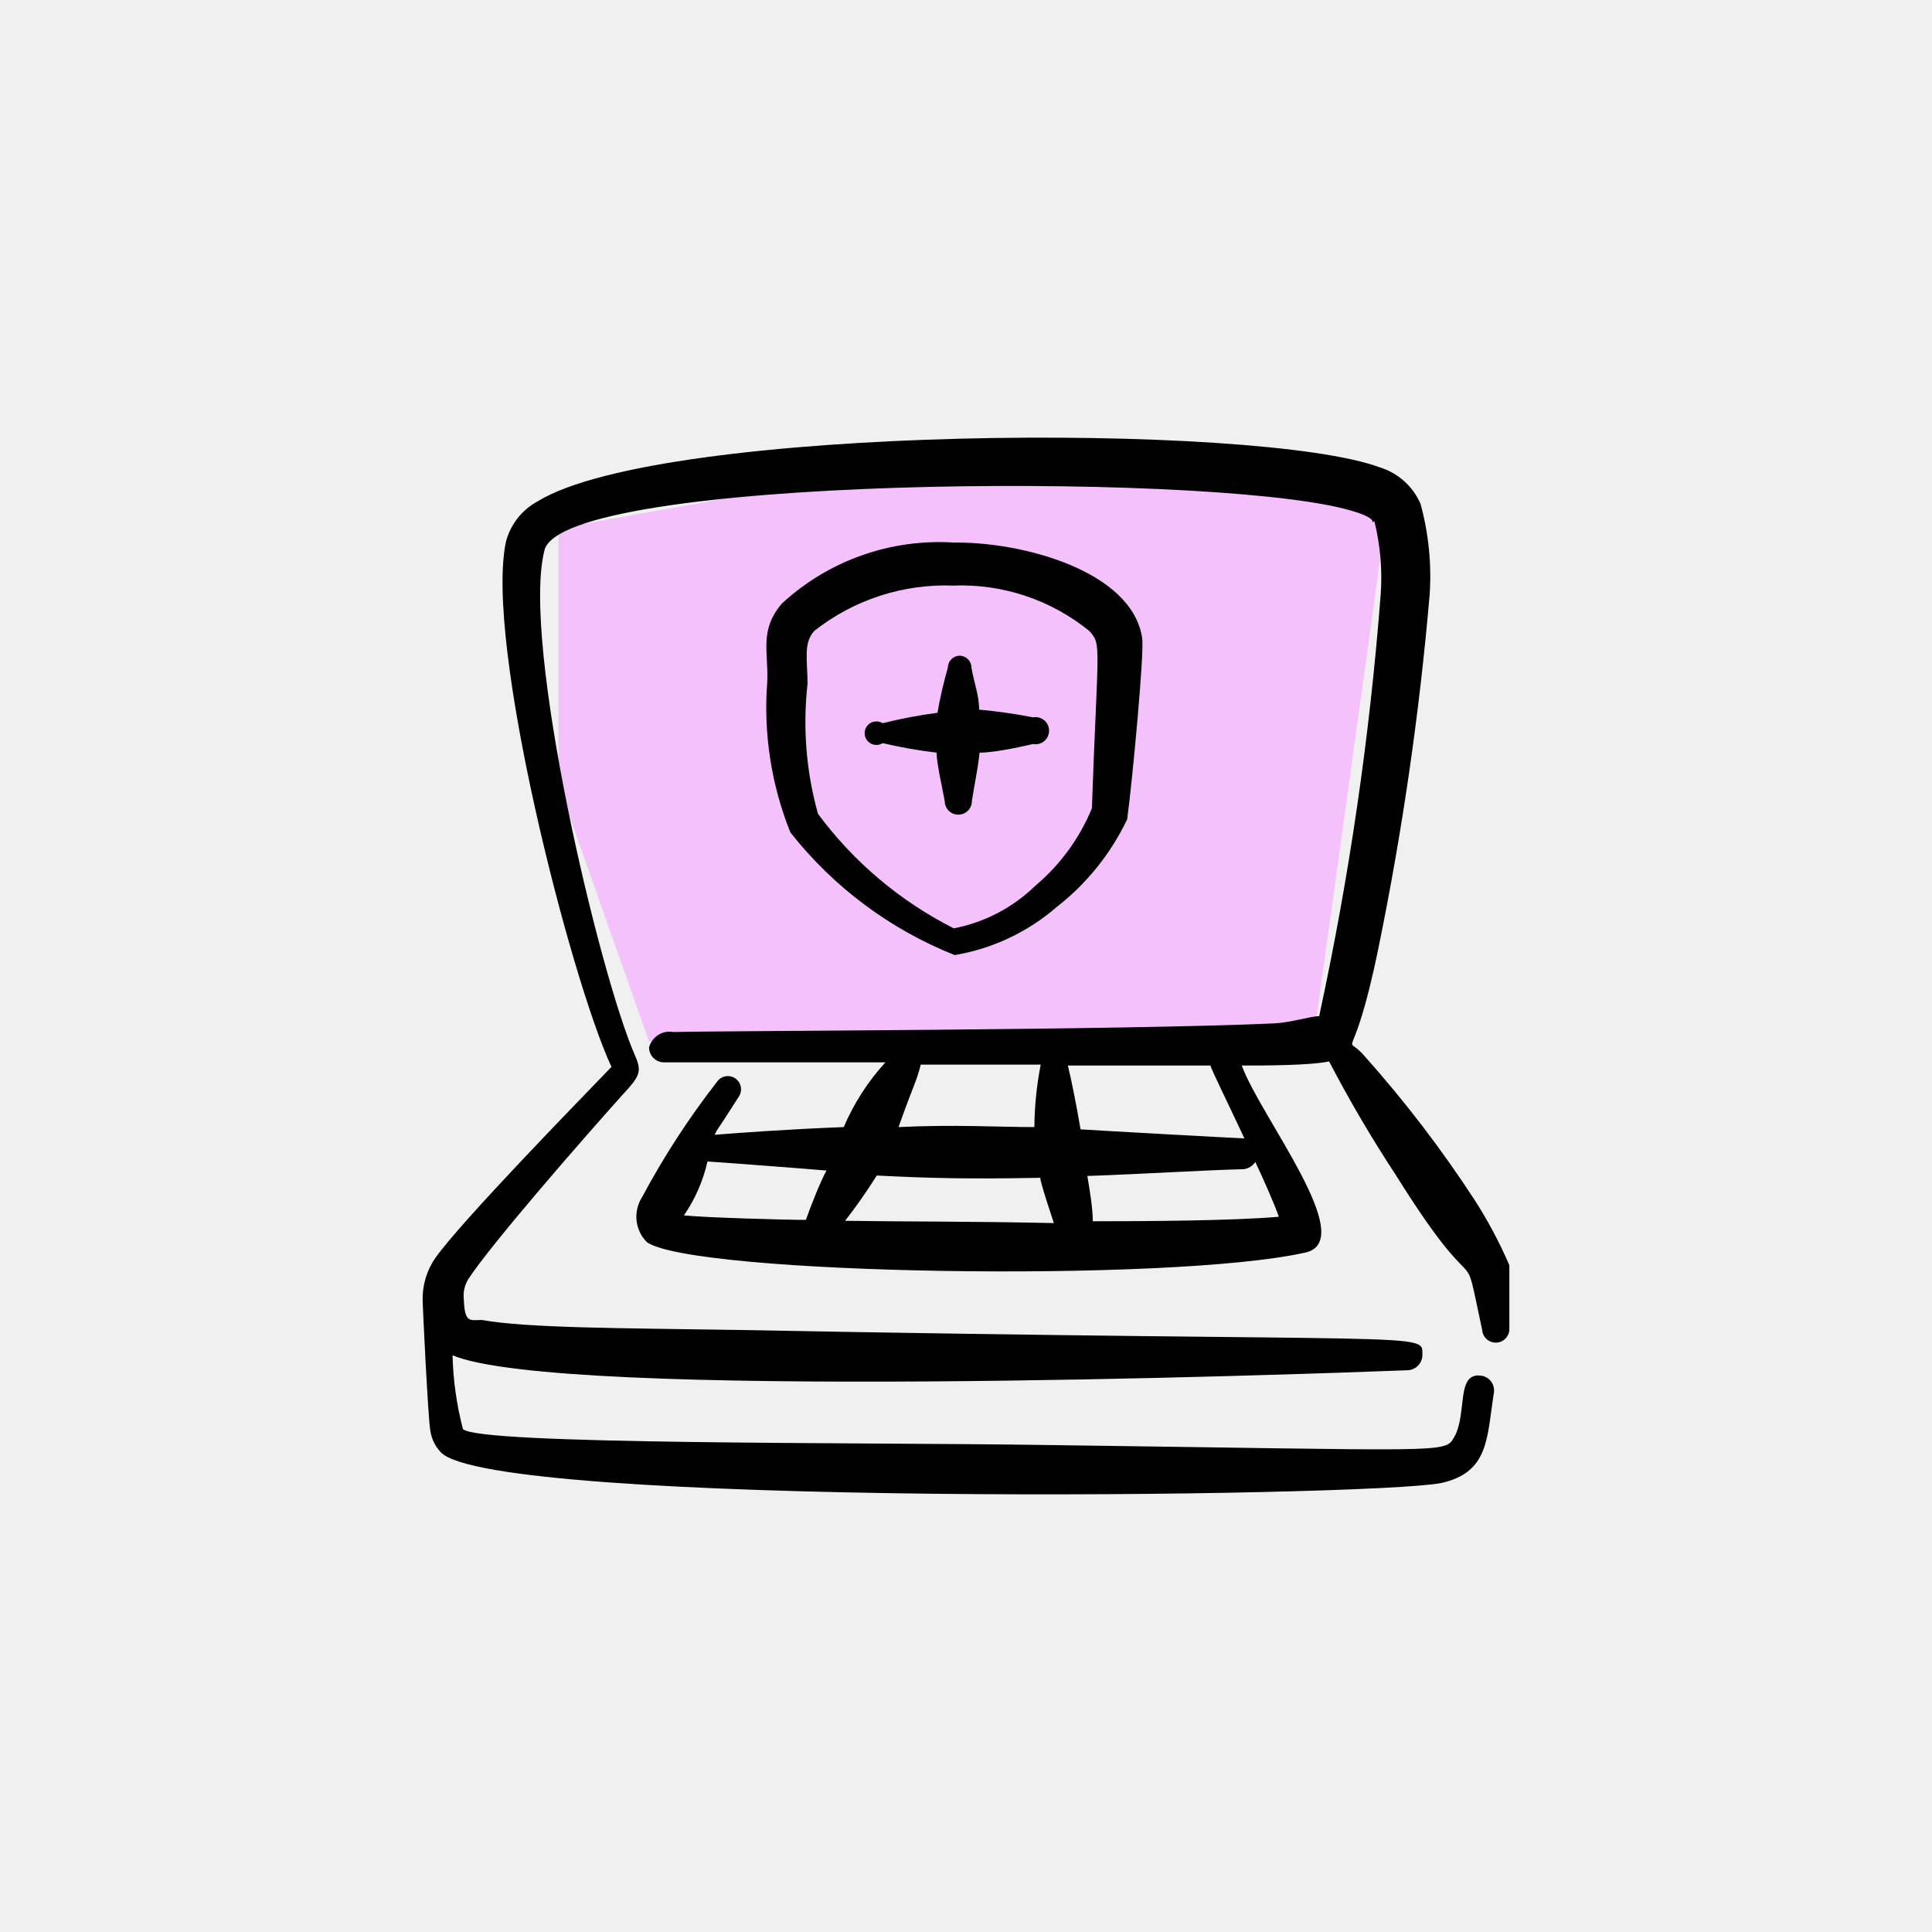
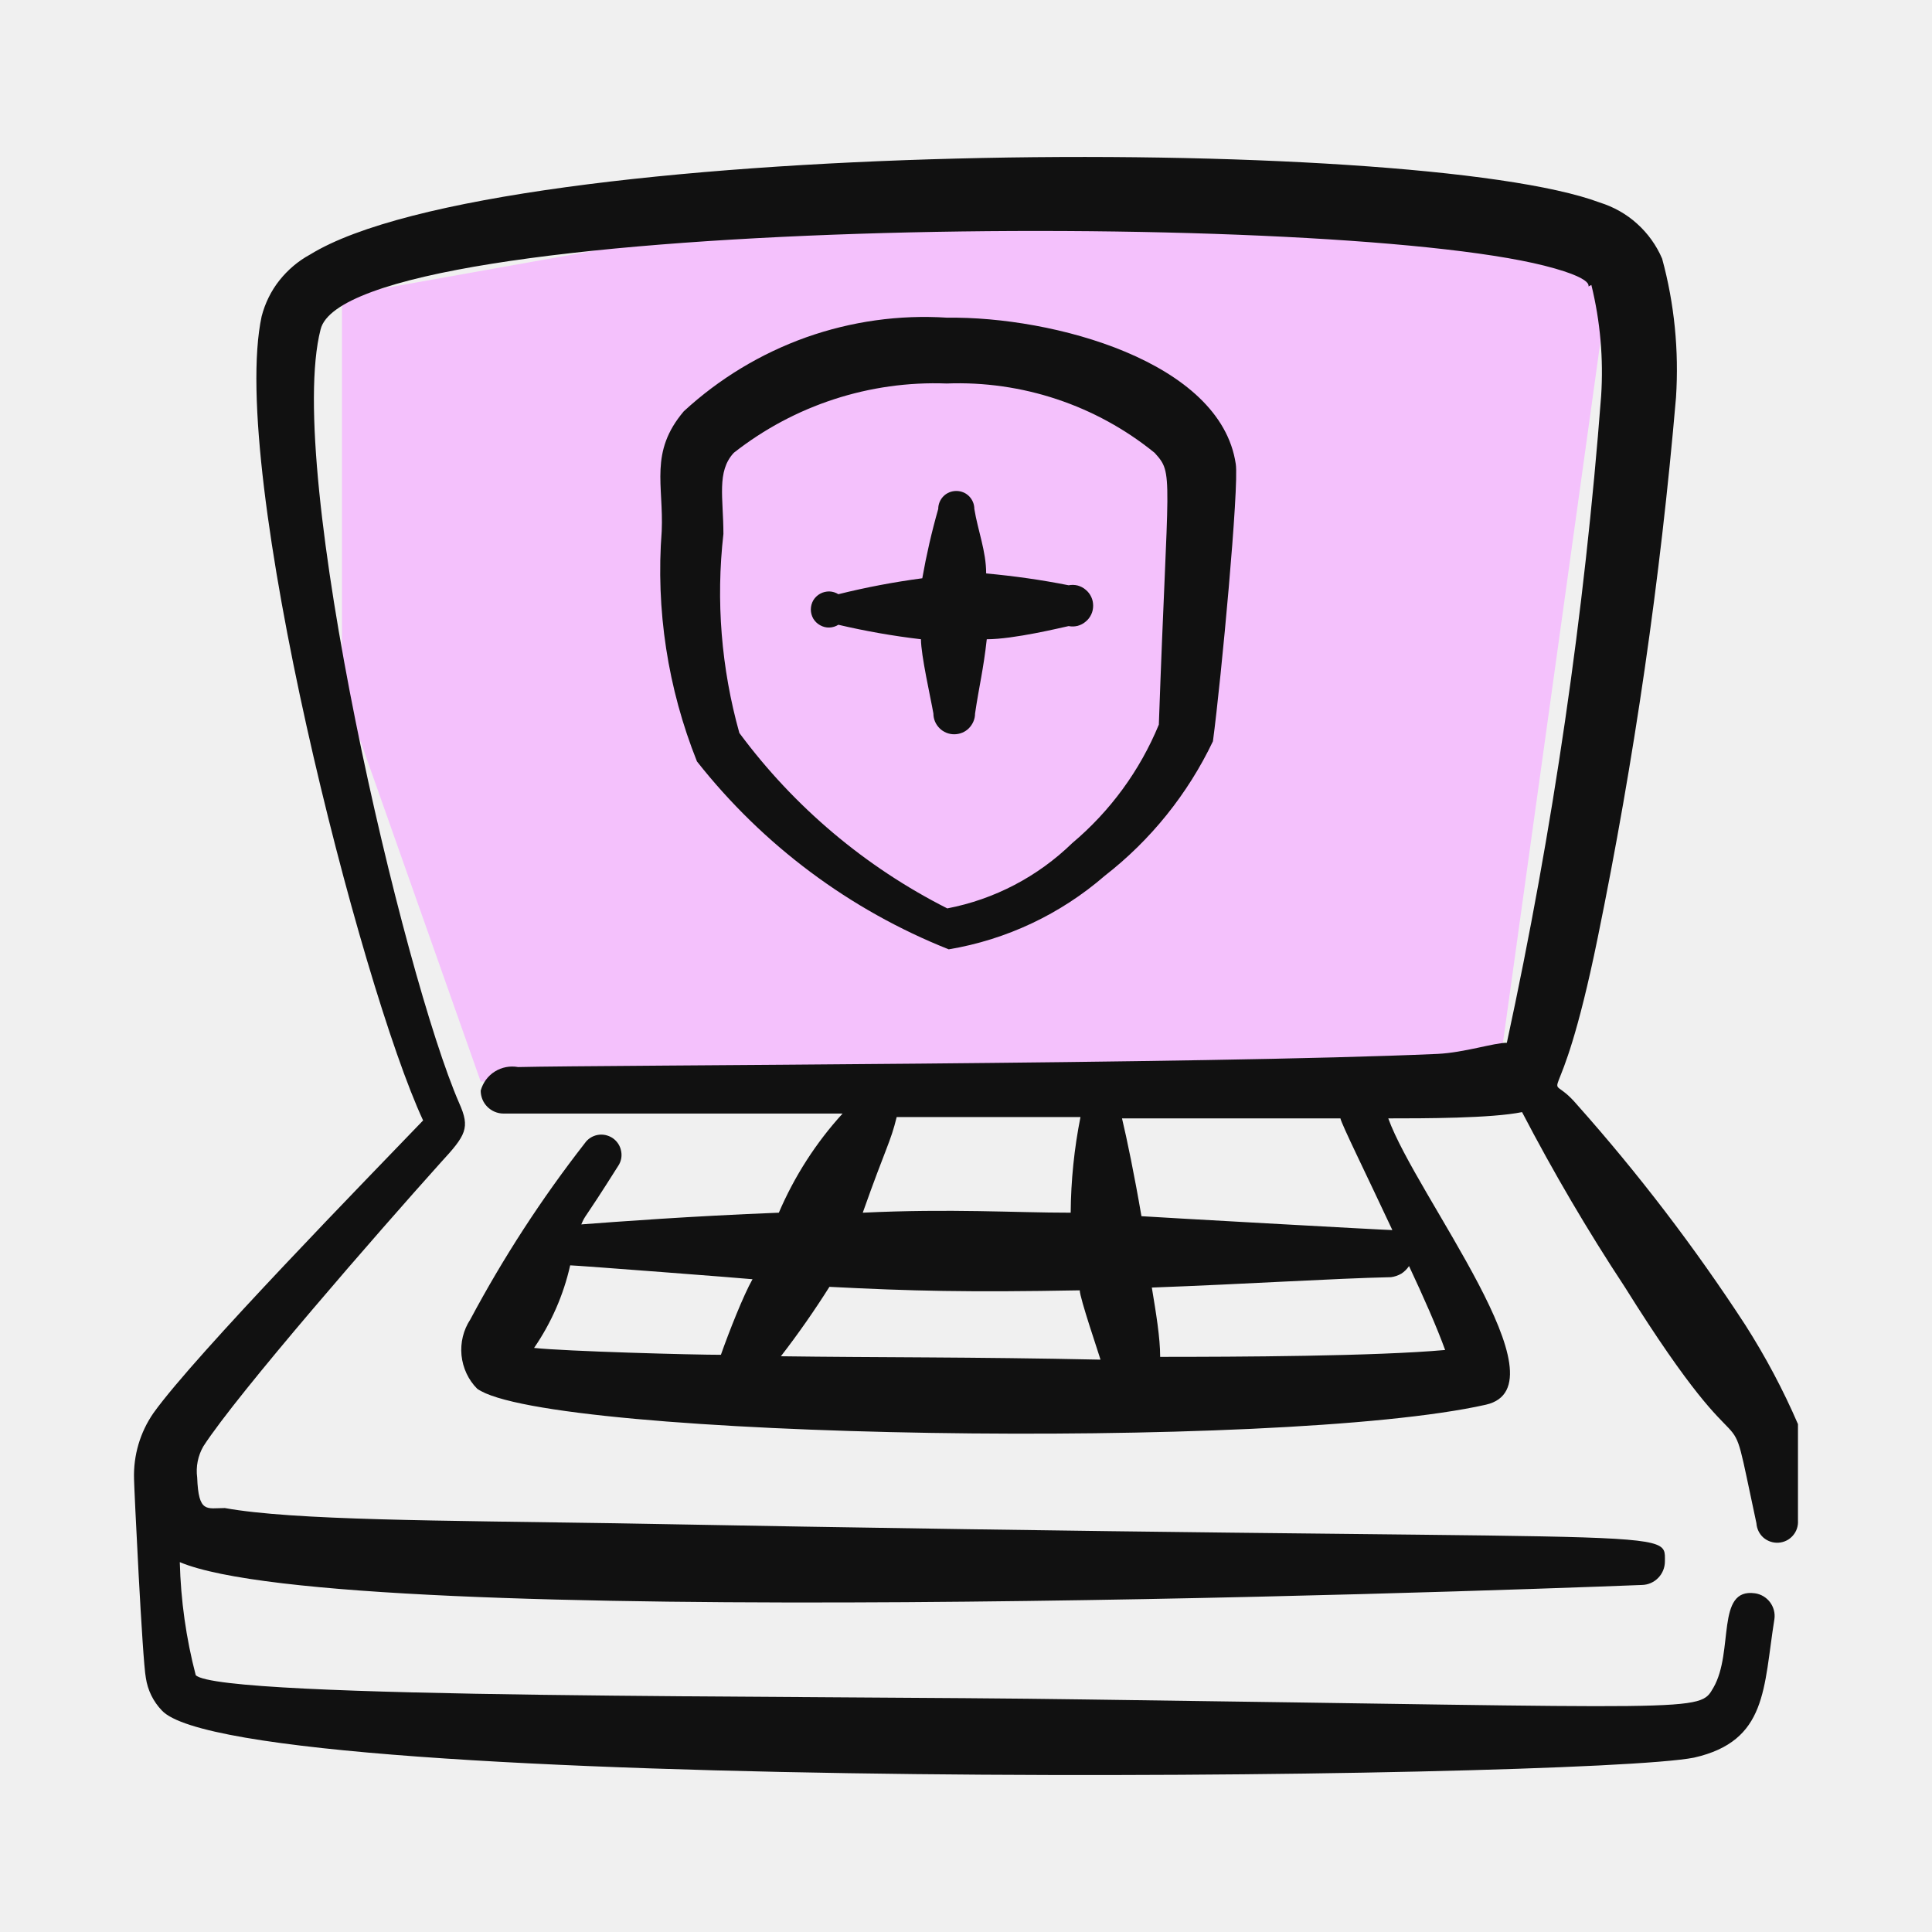
- <svg xmlns="http://www.w3.org/2000/svg" width="64" height="64" viewBox="0 0 64 64" fill="none">
-   <path d="M43.5 34.5H21.5L18.5 26V17.5L32.5 15L46 16.5L43.5 34.5Z" fill="#F4C1FC" />
-   <g clip-path="url(#clip0_9373_418523)">
-     <path d="M49.999 41.911C49.678 41.166 49.296 40.449 48.859 39.766C47.766 38.087 46.547 36.492 45.214 34.997C44.449 34.097 44.794 35.657 45.664 31.397C46.456 27.533 47.022 23.627 47.359 19.698C47.427 18.688 47.325 17.674 47.059 16.698C46.936 16.409 46.751 16.151 46.518 15.941C46.285 15.732 46.009 15.575 45.709 15.483C41.705 13.983 21.921 14.073 17.811 16.608C17.554 16.746 17.328 16.936 17.147 17.166C16.967 17.396 16.835 17.66 16.761 17.943C16.041 21.272 18.906 32.447 20.256 35.342C19.146 36.496 15.321 40.411 14.421 41.671C14.132 42.089 13.985 42.588 14.001 43.096C14.001 43.246 14.181 47.026 14.256 47.401C14.296 47.666 14.417 47.912 14.601 48.106C16.281 49.936 45.319 49.606 47.749 49.126C49.339 48.766 49.249 47.626 49.489 46.126C49.506 45.997 49.472 45.866 49.393 45.762C49.315 45.658 49.198 45.59 49.069 45.571C48.214 45.451 48.619 46.831 48.169 47.611C47.854 48.151 48.064 48.046 34.55 47.866C28.4 47.776 15.861 47.866 15.336 47.341C15.127 46.542 15.011 45.722 14.991 44.896C18.546 46.396 42.769 45.541 46.624 45.391C46.757 45.387 46.883 45.332 46.975 45.236C47.068 45.141 47.119 45.014 47.119 44.881C47.119 44.101 47.569 44.491 24.411 44.056C20.631 43.996 17.451 43.996 15.966 43.726C15.576 43.726 15.396 43.846 15.366 43.066C15.335 42.832 15.383 42.595 15.501 42.391C16.236 41.251 19.311 37.726 20.631 36.257C21.186 35.657 21.276 35.507 21.036 34.967C19.836 32.222 17.256 21.257 18.036 18.228C18.636 15.783 39.62 15.618 44.509 16.848C45.874 17.193 45.304 17.373 45.529 17.268C45.723 18.052 45.794 18.861 45.739 19.668C45.379 24.373 44.698 29.049 43.699 33.662C43.414 33.662 42.784 33.872 42.2 33.902C37.13 34.127 24.096 34.142 22.311 34.187C22.136 34.154 21.956 34.188 21.806 34.283C21.656 34.378 21.547 34.525 21.501 34.697C21.501 34.828 21.553 34.954 21.646 35.047C21.739 35.139 21.864 35.192 21.996 35.192H29.33C28.753 35.824 28.287 36.549 27.95 37.336C26.015 37.411 24.441 37.531 23.676 37.591C23.781 37.351 23.676 37.591 24.471 36.332C24.536 36.236 24.561 36.118 24.54 36.004C24.519 35.891 24.454 35.79 24.358 35.724C24.263 35.658 24.145 35.633 24.031 35.654C23.917 35.676 23.816 35.741 23.751 35.837C22.819 37.034 21.991 38.308 21.276 39.646C21.126 39.876 21.059 40.15 21.086 40.423C21.113 40.696 21.233 40.951 21.426 41.146C22.926 42.226 38.795 42.496 43.249 41.491C45.019 41.086 41.749 36.991 41.135 35.297C41.885 35.297 43.369 35.297 44.029 35.162C44.705 36.459 45.446 37.72 46.249 38.941C49.174 43.621 48.379 40.711 49.099 44.056C49.107 44.175 49.162 44.287 49.252 44.365C49.342 44.444 49.46 44.484 49.579 44.476C49.698 44.468 49.81 44.413 49.888 44.323C49.967 44.233 50.007 44.115 49.999 43.996V41.911ZM26.735 40.411C26.061 40.411 23.346 40.336 22.656 40.261C23.027 39.722 23.292 39.116 23.436 38.476C23.556 38.476 27.26 38.761 27.38 38.776C27.185 39.121 26.87 39.916 26.69 40.426L26.735 40.411ZM30.5 35.267H34.475C34.341 35.949 34.271 36.642 34.265 37.336C33.02 37.336 31.685 37.246 29.765 37.336C30.275 35.897 30.365 35.822 30.5 35.267ZM27.995 40.441C28.369 39.959 28.72 39.458 29.045 38.941C30.83 39.031 32.045 39.061 34.46 39.016C34.46 39.181 34.88 40.411 34.91 40.516C32.09 40.456 30.065 40.471 27.995 40.441ZM41.584 38.491C41.9 39.166 42.184 39.811 42.364 40.306C40.864 40.441 37.865 40.456 36.2 40.456C36.2 40.036 36.11 39.496 36.02 38.956C38.075 38.881 39.919 38.761 41.194 38.731C41.273 38.722 41.349 38.696 41.416 38.655C41.484 38.613 41.541 38.558 41.584 38.491ZM41.224 37.711C41.075 37.711 35.945 37.426 35.795 37.411C35.645 36.526 35.48 35.732 35.375 35.297H40.099C40.114 35.402 40.654 36.496 41.224 37.711Z" fill="black" />
-     <path d="M26.181 27.573C27.606 29.384 29.484 30.786 31.625 31.638C32.875 31.428 34.043 30.878 35.001 30.048C35.997 29.274 36.798 28.277 37.34 27.138C37.52 25.788 37.91 21.603 37.836 21.138C37.505 18.918 33.876 17.943 31.596 17.973C30.558 17.907 29.517 18.052 28.538 18.4C27.558 18.748 26.659 19.292 25.896 19.998C25.146 20.883 25.461 21.588 25.416 22.593C25.286 24.289 25.548 25.993 26.181 27.573ZM26.751 22.653C26.751 21.873 26.601 21.303 26.976 20.898C28.284 19.867 29.916 19.336 31.581 19.398C33.213 19.335 34.812 19.869 36.081 20.898C36.501 21.363 36.365 21.273 36.17 26.778C35.761 27.771 35.118 28.651 34.295 29.343C33.552 30.066 32.614 30.556 31.596 30.753C29.82 29.856 28.279 28.556 27.096 26.958C26.705 25.558 26.588 24.096 26.751 22.653Z" fill="black" />
-     <path d="M29.24 24.617C29.829 24.756 30.425 24.861 31.025 24.932C31.025 25.277 31.235 26.192 31.295 26.537C31.295 26.657 31.343 26.771 31.427 26.856C31.512 26.94 31.626 26.987 31.745 26.987C31.865 26.987 31.979 26.94 32.064 26.856C32.148 26.771 32.195 26.657 32.195 26.537C32.285 25.937 32.375 25.592 32.45 24.932C33.035 24.932 34.07 24.677 34.22 24.647C34.285 24.659 34.352 24.657 34.416 24.64C34.48 24.624 34.539 24.593 34.59 24.551C34.641 24.509 34.682 24.456 34.71 24.396C34.738 24.336 34.752 24.271 34.752 24.205C34.752 24.139 34.738 24.074 34.71 24.014C34.682 23.954 34.641 23.901 34.59 23.859C34.539 23.817 34.48 23.786 34.416 23.77C34.352 23.753 34.285 23.75 34.22 23.762C33.63 23.647 33.034 23.562 32.435 23.507C32.435 23.027 32.255 22.577 32.18 22.112C32.18 22.009 32.139 21.91 32.066 21.837C31.993 21.764 31.894 21.722 31.79 21.722C31.687 21.722 31.588 21.764 31.515 21.837C31.442 21.91 31.4 22.009 31.4 22.112C31.258 22.606 31.143 23.107 31.055 23.612C30.444 23.692 29.838 23.807 29.24 23.957C29.181 23.92 29.113 23.9 29.044 23.898C28.974 23.896 28.905 23.912 28.844 23.946C28.783 23.98 28.732 24.029 28.697 24.089C28.661 24.149 28.643 24.218 28.643 24.287C28.643 24.357 28.661 24.426 28.697 24.486C28.732 24.546 28.783 24.595 28.844 24.629C28.905 24.663 28.974 24.679 29.044 24.677C29.113 24.675 29.181 24.655 29.24 24.617Z" fill="black" />
-   </g>
-   <defs>
-     <clipPath id="clip0_9373_418523">
-       <rect width="36" height="36" fill="white" transform="translate(14 14)" />
-     </clipPath>
-   </defs>
+ <svg xmlns="http://www.w3.org/2000/svg" width="16" height="16" viewBox="0 0 16 16" fill="none">
+   <path d="M12.402 8.957H3.981L2.832 5.703V2.449L8.192 1.492L13.36 2.067L12.402 8.957Z" fill="#F4C1FC" />
+   <path d="M14.89 11.794C14.767 11.509 14.621 11.235 14.454 10.973C14.035 10.33 13.569 9.72 13.059 9.147C12.766 8.803 12.898 9.4 13.231 7.769C13.534 6.29 13.751 4.795 13.88 3.291C13.905 2.904 13.867 2.516 13.765 2.142C13.718 2.032 13.647 1.933 13.558 1.853C13.469 1.772 13.363 1.713 13.248 1.677C11.715 1.103 4.142 1.137 2.568 2.108C2.47 2.161 2.384 2.234 2.314 2.322C2.245 2.409 2.195 2.511 2.167 2.619C1.891 3.894 2.988 8.171 3.504 9.279C3.08 9.721 1.615 11.22 1.271 11.702C1.16 11.862 1.104 12.053 1.11 12.248C1.11 12.305 1.179 13.752 1.208 13.896C1.223 13.997 1.269 14.091 1.34 14.165C1.983 14.866 13.099 14.74 14.029 14.556C14.638 14.418 14.603 13.982 14.695 13.408C14.702 13.358 14.688 13.308 14.658 13.268C14.628 13.229 14.584 13.202 14.534 13.195C14.207 13.149 14.362 13.677 14.19 13.976C14.069 14.183 14.15 14.143 8.976 14.074C6.622 14.039 1.822 14.074 1.621 13.873C1.541 13.567 1.497 13.253 1.489 12.937C2.85 13.511 12.123 13.184 13.598 13.126C13.649 13.125 13.697 13.104 13.733 13.067C13.768 13.031 13.788 12.982 13.788 12.931C13.788 12.632 13.96 12.782 5.095 12.615C3.648 12.592 2.431 12.592 1.862 12.489C1.713 12.489 1.644 12.535 1.633 12.236C1.621 12.147 1.639 12.056 1.684 11.978C1.966 11.541 3.143 10.192 3.648 9.63C3.86 9.4 3.895 9.342 3.803 9.136C3.344 8.085 2.356 3.888 2.655 2.728C2.884 1.792 10.917 1.729 12.789 2.2C13.311 2.332 13.093 2.401 13.179 2.36C13.253 2.661 13.28 2.971 13.26 3.279C13.122 5.081 12.861 6.87 12.479 8.636C12.37 8.636 12.129 8.717 11.905 8.728C9.964 8.814 4.974 8.82 4.291 8.837C4.224 8.825 4.155 8.838 4.098 8.874C4.04 8.91 3.999 8.967 3.981 9.032C3.981 9.083 4.001 9.131 4.036 9.166C4.072 9.202 4.12 9.222 4.17 9.222H6.978C6.757 9.464 6.579 9.742 6.45 10.043C5.709 10.072 5.106 10.118 4.814 10.14C4.854 10.049 4.814 10.14 5.118 9.658C5.143 9.622 5.153 9.577 5.144 9.533C5.136 9.489 5.111 9.451 5.075 9.426C5.038 9.401 4.993 9.391 4.95 9.399C4.906 9.407 4.867 9.432 4.842 9.469C4.485 9.927 4.168 10.415 3.895 10.927C3.837 11.015 3.812 11.12 3.822 11.224C3.833 11.329 3.878 11.427 3.952 11.501C4.526 11.915 10.601 12.018 12.306 11.633C12.984 11.478 11.732 9.911 11.497 9.262C11.784 9.262 12.352 9.262 12.605 9.21C12.864 9.707 13.147 10.19 13.455 10.657C14.575 12.449 14.27 11.335 14.546 12.615C14.549 12.661 14.57 12.704 14.604 12.734C14.639 12.764 14.684 12.779 14.729 12.776C14.775 12.773 14.818 12.752 14.848 12.717C14.878 12.683 14.893 12.638 14.89 12.592V11.794ZM5.985 11.22C5.726 11.22 4.687 11.191 4.423 11.163C4.565 10.956 4.667 10.724 4.722 10.479C4.768 10.479 6.186 10.588 6.232 10.594C6.157 10.726 6.037 11.03 5.968 11.226L5.985 11.22ZM7.426 9.251H8.948C8.896 9.512 8.869 9.777 8.867 10.043C8.391 10.043 7.88 10.008 7.145 10.043C7.34 9.492 7.374 9.463 7.426 9.251ZM6.467 11.232C6.61 11.047 6.744 10.855 6.869 10.657C7.552 10.692 8.017 10.703 8.942 10.686C8.942 10.749 9.103 11.22 9.114 11.26C8.035 11.237 7.26 11.243 6.467 11.232ZM11.669 10.485C11.79 10.743 11.899 10.99 11.968 11.18C11.393 11.232 10.245 11.237 9.608 11.237C9.608 11.076 9.573 10.87 9.539 10.663C10.326 10.634 11.032 10.588 11.52 10.577C11.55 10.573 11.579 10.563 11.605 10.548C11.63 10.532 11.652 10.51 11.669 10.485ZM11.531 10.187C11.474 10.187 9.51 10.077 9.453 10.072C9.395 9.733 9.332 9.429 9.292 9.262H11.101C11.106 9.302 11.313 9.721 11.531 10.187Z" fill="#111111" />
+   <path d="M5.772 6.306C6.318 6.999 7.037 7.536 7.857 7.862C8.335 7.782 8.782 7.571 9.149 7.253C9.53 6.957 9.837 6.575 10.045 6.139C10.114 5.622 10.263 4.02 10.234 3.842C10.108 2.992 8.718 2.619 7.845 2.631C7.448 2.605 7.05 2.661 6.675 2.794C6.3 2.928 5.956 3.136 5.663 3.406C5.376 3.745 5.497 4.015 5.48 4.399C5.43 5.049 5.53 5.701 5.772 6.306ZM5.991 4.422C5.991 4.124 5.933 3.905 6.077 3.75C6.578 3.356 7.203 3.152 7.84 3.176C8.464 3.152 9.077 3.356 9.562 3.75C9.723 3.928 9.671 3.894 9.597 6.001C9.44 6.382 9.194 6.718 8.879 6.983C8.594 7.26 8.235 7.448 7.845 7.523C7.166 7.18 6.576 6.682 6.123 6.07C5.973 5.534 5.928 4.975 5.991 4.422Z" fill="#111111" />
+   <path d="M6.943 5.174C7.169 5.227 7.397 5.267 7.627 5.294C7.627 5.427 7.707 5.777 7.73 5.909C7.73 5.955 7.748 5.998 7.781 6.031C7.813 6.063 7.857 6.081 7.902 6.081C7.948 6.081 7.992 6.063 8.024 6.031C8.056 5.998 8.075 5.955 8.075 5.909C8.109 5.679 8.144 5.547 8.172 5.294C8.396 5.294 8.792 5.197 8.85 5.185C8.875 5.19 8.9 5.189 8.925 5.183C8.949 5.176 8.972 5.165 8.991 5.148C9.011 5.132 9.026 5.112 9.037 5.089C9.048 5.066 9.053 5.041 9.053 5.016C9.053 4.991 9.048 4.966 9.037 4.943C9.026 4.92 9.011 4.9 8.991 4.884C8.972 4.867 8.949 4.856 8.925 4.849C8.9 4.843 8.875 4.842 8.85 4.847C8.624 4.802 8.396 4.77 8.167 4.749C8.167 4.565 8.098 4.393 8.069 4.215C8.069 4.175 8.053 4.137 8.025 4.109C7.997 4.081 7.959 4.066 7.92 4.066C7.88 4.066 7.842 4.081 7.814 4.109C7.786 4.137 7.77 4.175 7.77 4.215C7.716 4.404 7.672 4.596 7.638 4.789C7.404 4.82 7.172 4.864 6.943 4.921C6.921 4.907 6.895 4.899 6.868 4.898C6.842 4.898 6.815 4.904 6.792 4.917C6.768 4.93 6.749 4.949 6.735 4.972C6.722 4.995 6.715 5.021 6.715 5.048C6.715 5.074 6.722 5.1 6.735 5.123C6.749 5.146 6.768 5.165 6.792 5.178C6.815 5.191 6.842 5.198 6.868 5.197C6.895 5.196 6.921 5.188 6.943 5.174Z" fill="#111111" />
</svg>
